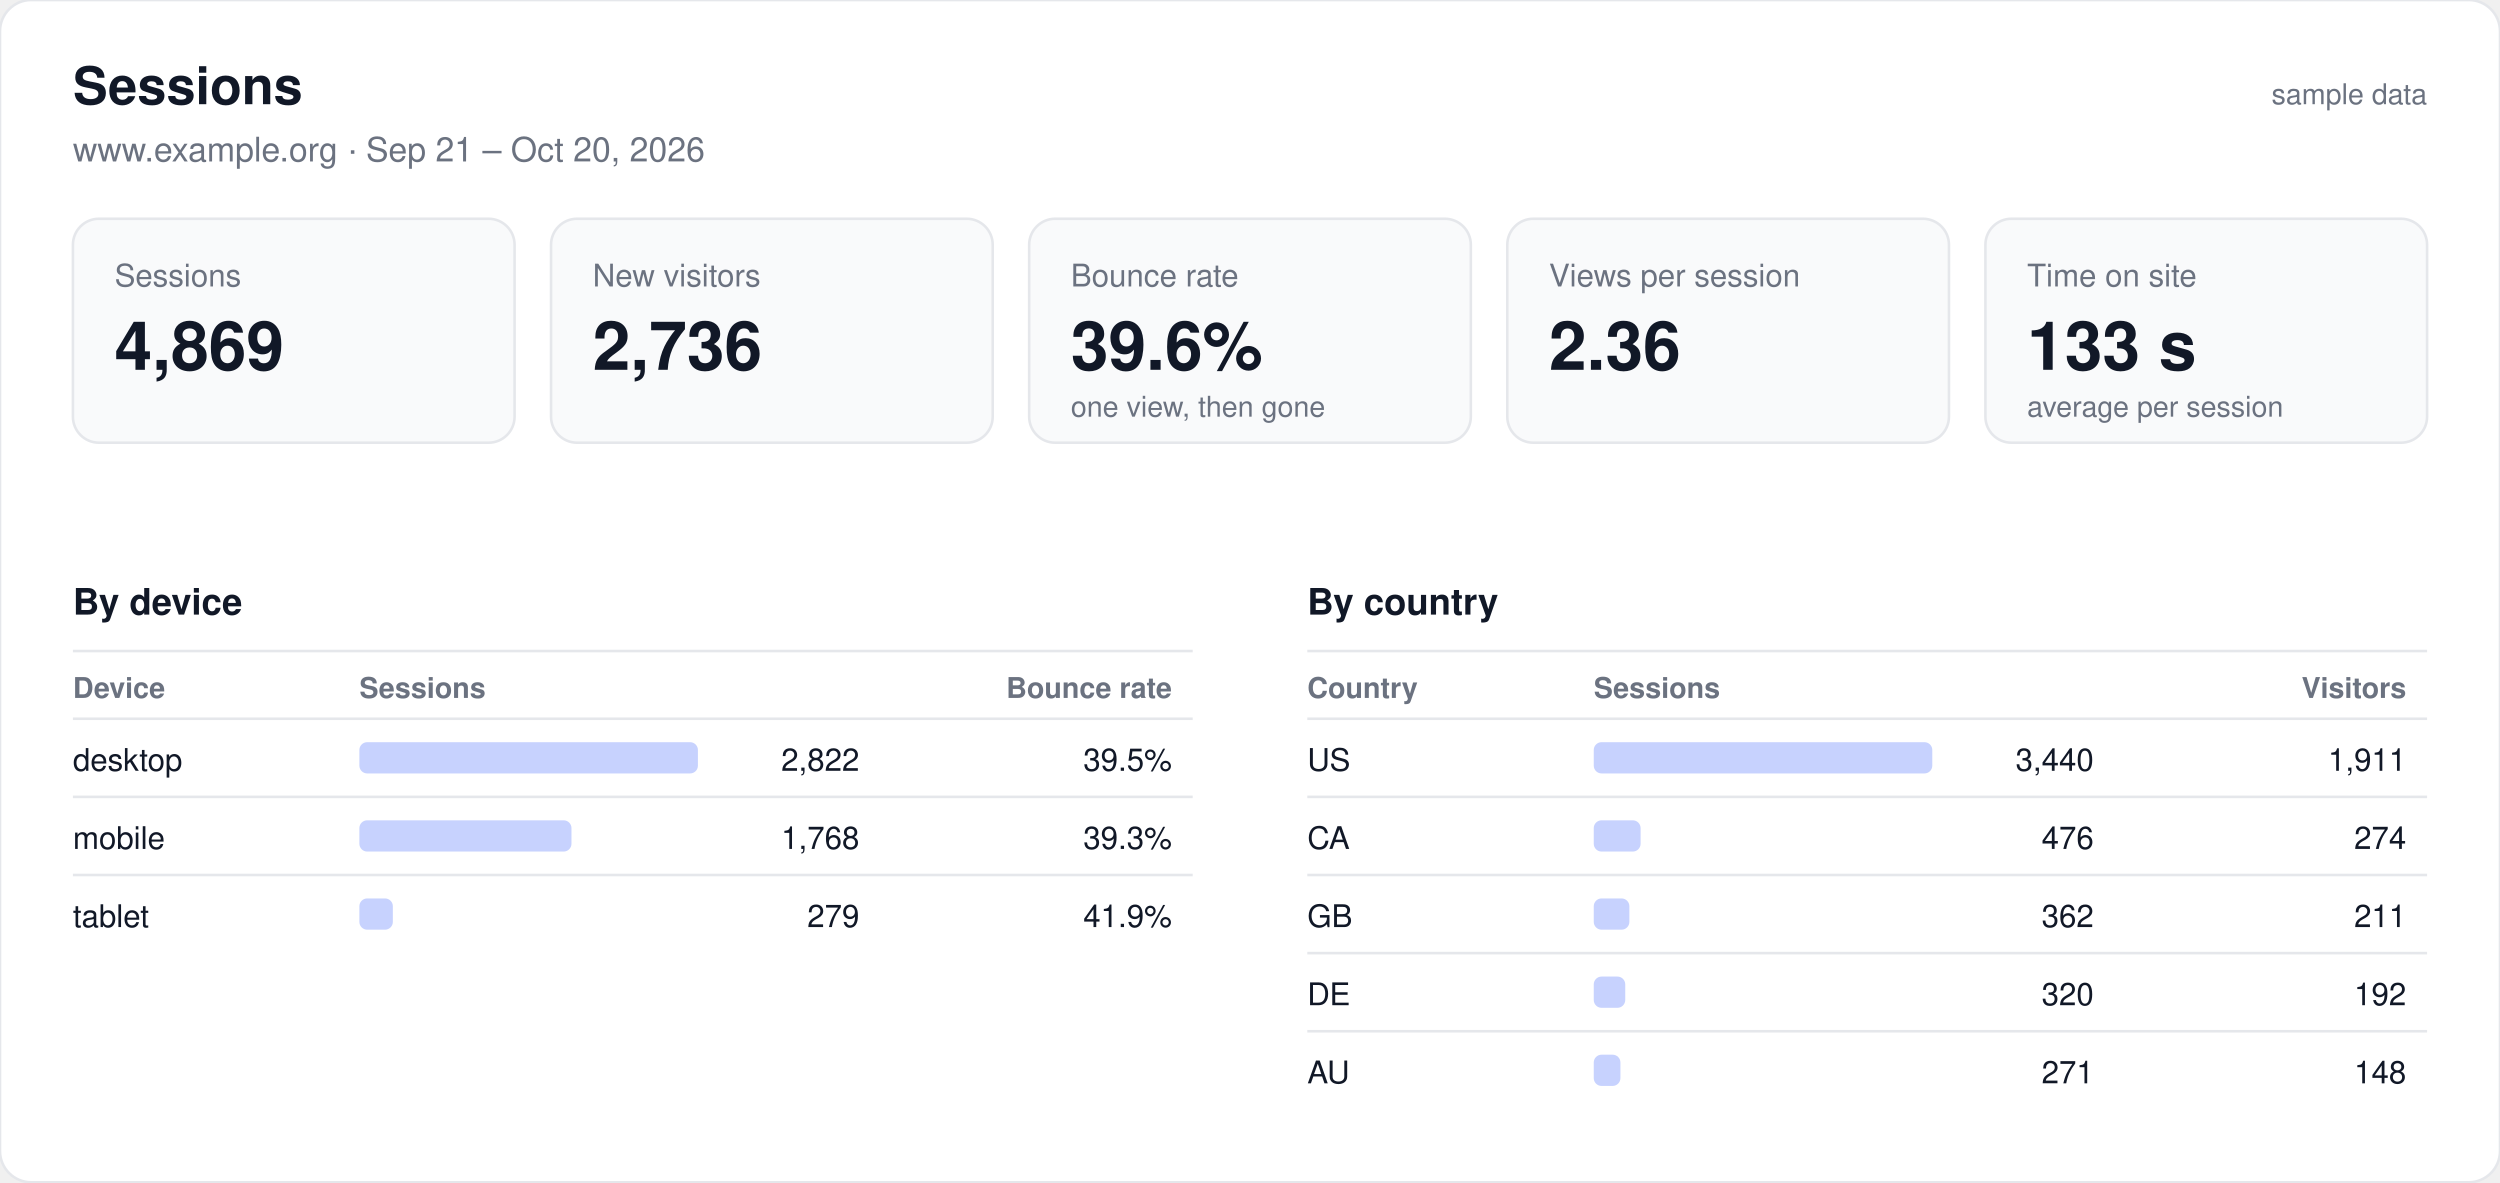
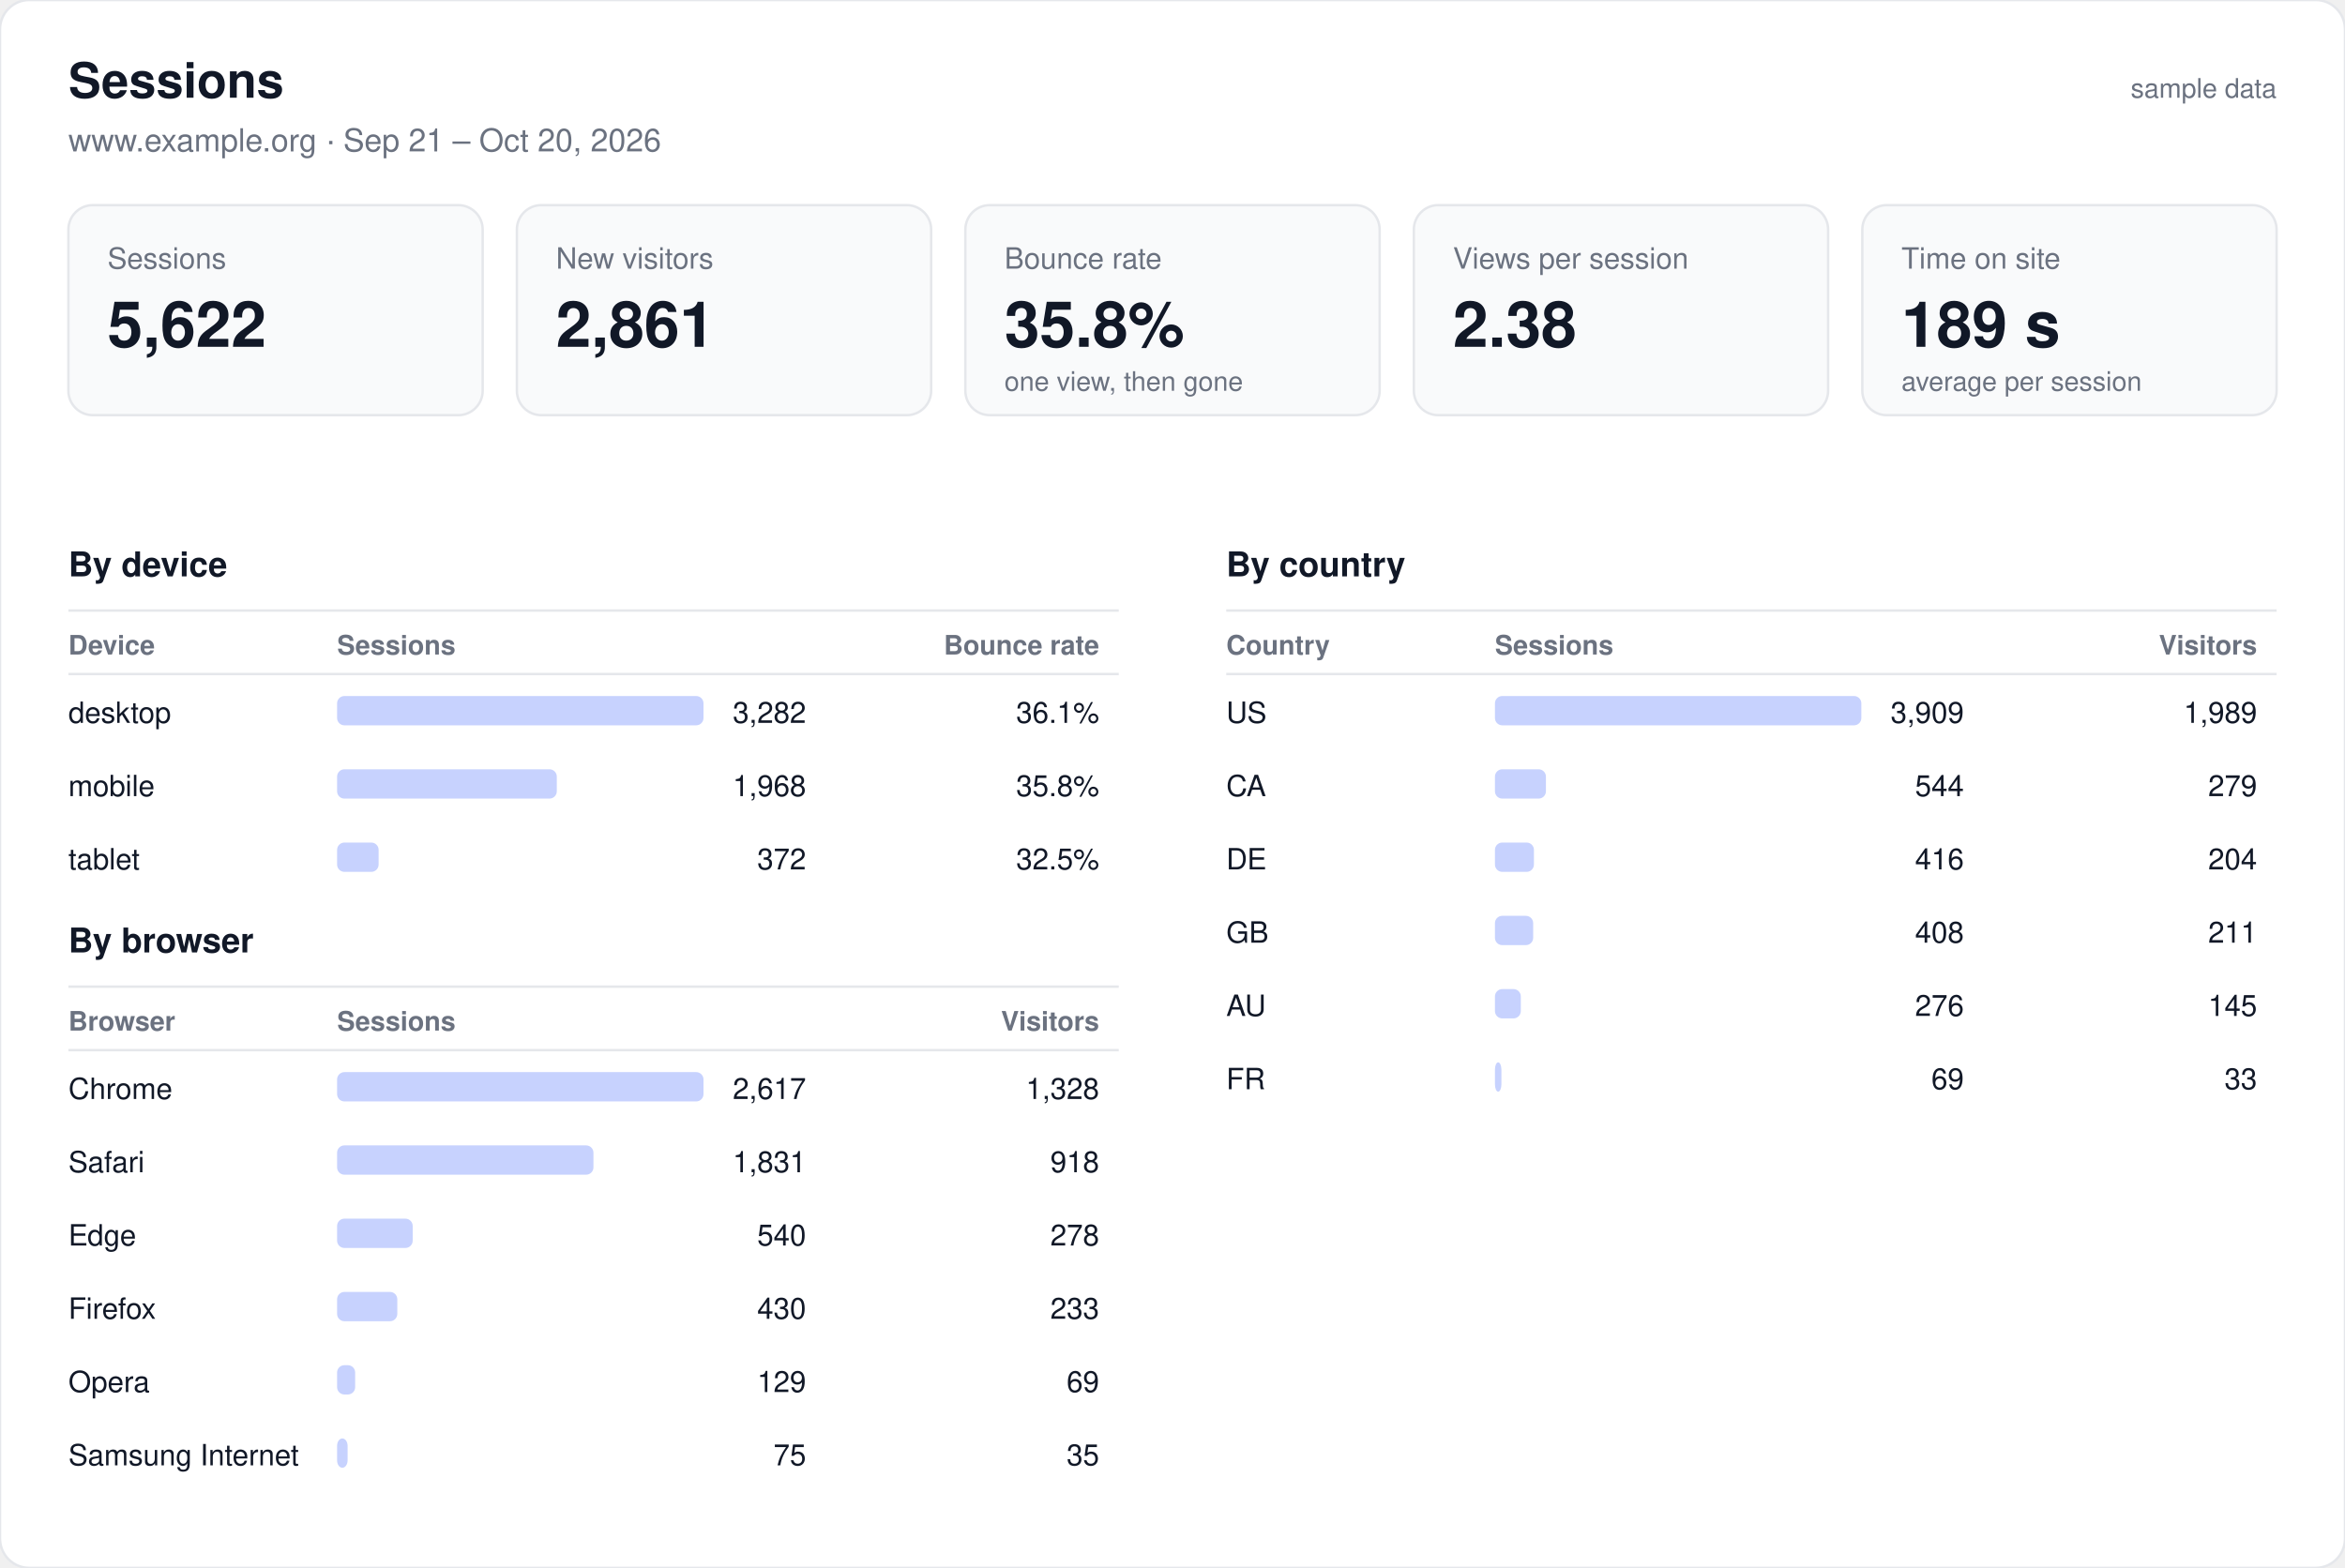
- <svg xmlns="http://www.w3.org/2000/svg" width="960" height="454" viewBox="0 0 960 454" font-family="-apple-system, BlinkMacSystemFont, 'Segoe UI', Helvetica, Arial, sans-serif">
-   <rect width="960" height="454" rx="12" fill="#ffffff" stroke="#e5e7eb" />
+ <svg xmlns="http://www.w3.org/2000/svg" width="960" height="642" viewBox="0 0 960 642" font-family="-apple-system, BlinkMacSystemFont, 'Segoe UI', Helvetica, Arial, sans-serif">
+   <rect width="960" height="642" rx="12" fill="#ffffff" stroke="#e5e7eb" />
  <text x="28" y="40" font-size="20" fill="#111827" font-weight="600" text-anchor="start">Sessions</text>
  <text x="28" y="62" font-size="13" fill="#6b7280" font-weight="400" text-anchor="start">www.example.org · Sep 21 – Oct 20, 2026</text>
  <text x="932" y="40" font-size="11" fill="#6b7280" font-weight="400" text-anchor="end">sample data</text>
  <rect x="28" y="84" width="169.6" height="86" rx="10" fill="#f9fafb" stroke="#e5e7eb" />
  <text x="44" y="110" font-size="12" fill="#6b7280" font-weight="400" text-anchor="start">Sessions</text>
-   <text x="44" y="142" font-size="26" fill="#111827" font-weight="600" text-anchor="start">4,869</text>
+   <text x="44" y="142" font-size="26" fill="#111827" font-weight="600" text-anchor="start">5,622</text>
  <rect x="211.6" y="84" width="169.6" height="86" rx="10" fill="#f9fafb" stroke="#e5e7eb" />
  <text x="227.6" y="110" font-size="12" fill="#6b7280" font-weight="400" text-anchor="start">New visitors</text>
-   <text x="227.6" y="142" font-size="26" fill="#111827" font-weight="600" text-anchor="start">2,736</text>
+   <text x="227.6" y="142" font-size="26" fill="#111827" font-weight="600" text-anchor="start">2,861</text>
  <rect x="395.2" y="84" width="169.6" height="86" rx="10" fill="#f9fafb" stroke="#e5e7eb" />
  <text x="411.2" y="110" font-size="12" fill="#6b7280" font-weight="400" text-anchor="start">Bounce rate</text>
-   <text x="411.2" y="142" font-size="26" fill="#111827" font-weight="600" text-anchor="start">39.6%</text>
+   <text x="411.2" y="142" font-size="26" fill="#111827" font-weight="600" text-anchor="start">35.8%</text>
  <text x="411.2" y="160" font-size="11" fill="#6b7280" font-weight="400" text-anchor="start">one view, then gone</text>
  <rect x="578.8" y="84" width="169.6" height="86" rx="10" fill="#f9fafb" stroke="#e5e7eb" />
  <text x="594.8" y="110" font-size="12" fill="#6b7280" font-weight="400" text-anchor="start">Views per session</text>
-   <text x="594.8" y="142" font-size="26" fill="#111827" font-weight="600" text-anchor="start">2.36</text>
+   <text x="594.8" y="142" font-size="26" fill="#111827" font-weight="600" text-anchor="start">2.38</text>
  <rect x="762.4" y="84" width="169.6" height="86" rx="10" fill="#f9fafb" stroke="#e5e7eb" />
  <text x="778.4" y="110" font-size="12" fill="#6b7280" font-weight="400" text-anchor="start">Time on site</text>
-   <text x="778.4" y="142" font-size="26" fill="#111827" font-weight="600" text-anchor="start">133 s</text>
+   <text x="778.4" y="142" font-size="26" fill="#111827" font-weight="600" text-anchor="start">189 s</text>
  <text x="778.4" y="160" font-size="11" fill="#6b7280" font-weight="400" text-anchor="start">average per session</text>
  <text x="28" y="236" font-size="14" fill="#111827" font-weight="600" text-anchor="start">By device</text>
  <line x1="28" x2="458" y1="250" y2="250" stroke="#e5e7eb" />
  <text x="28" y="268" font-size="11" fill="#6b7280" font-weight="600" text-anchor="start">Device</text>
  <text x="138" y="268" font-size="11" fill="#6b7280" font-weight="600" text-anchor="start">Sessions</text>
  <text x="450" y="268" font-size="11" fill="#6b7280" font-weight="600" text-anchor="end">Bounce rate</text>
  <line x1="28" x2="458" y1="276" y2="276" stroke="#e5e7eb" />
  <text x="28" y="296" font-size="12" fill="#111827" font-weight="400" text-anchor="start">desktop</text>
-   <rect x="138" y="285" width="130" height="12" rx="3" fill="#c7d2fe" />
-   <text x="330" y="296" font-size="12" fill="#111827" font-weight="400" text-anchor="end">2,822</text>
-   <text x="450" y="296" font-size="12" fill="#111827" font-weight="400" text-anchor="end">39.5%</text>
-   <line x1="28" x2="458" y1="306" y2="306" stroke="#e5e7eb" />
+   <rect x="138" y="285" width="150" height="12" rx="3" fill="#c7d2fe" />
+   <text x="330" y="296" font-size="12" fill="#111827" font-weight="400" text-anchor="end">3,282</text>
+   <text x="450" y="296" font-size="12" fill="#111827" font-weight="400" text-anchor="end">36.1%</text>
  <text x="28" y="326" font-size="12" fill="#111827" font-weight="400" text-anchor="start">mobile</text>
-   <rect x="138" y="315" width="81.446" height="12" rx="3" fill="#c7d2fe" />
-   <text x="330" y="326" font-size="12" fill="#111827" font-weight="400" text-anchor="end">1,768</text>
-   <text x="450" y="326" font-size="12" fill="#111827" font-weight="400" text-anchor="end">39.3%</text>
-   <line x1="28" x2="458" y1="336" y2="336" stroke="#e5e7eb" />
+   <rect x="138" y="315" width="89.945" height="12" rx="3" fill="#c7d2fe" />
+   <text x="330" y="326" font-size="12" fill="#111827" font-weight="400" text-anchor="end">1,968</text>
+   <text x="450" y="326" font-size="12" fill="#111827" font-weight="400" text-anchor="end">35.8%</text>
  <text x="28" y="356" font-size="12" fill="#111827" font-weight="400" text-anchor="start">tablet</text>
-   <rect x="138" y="345" width="12.853" height="12" rx="3" fill="#c7d2fe" />
-   <text x="330" y="356" font-size="12" fill="#111827" font-weight="400" text-anchor="end">279</text>
-   <text x="450" y="356" font-size="12" fill="#111827" font-weight="400" text-anchor="end">41.9%</text>
+   <rect x="138" y="345" width="17.002" height="12" rx="3" fill="#c7d2fe" />
+   <text x="330" y="356" font-size="12" fill="#111827" font-weight="400" text-anchor="end">372</text>
+   <text x="450" y="356" font-size="12" fill="#111827" font-weight="400" text-anchor="end">32.5%</text>
+   <text x="28" y="390" font-size="14" fill="#111827" font-weight="600" text-anchor="start">By browser</text>
+   <line x1="28" x2="458" y1="404" y2="404" stroke="#e5e7eb" />
+   <text x="28" y="422" font-size="11" fill="#6b7280" font-weight="600" text-anchor="start">Browser</text>
+   <text x="138" y="422" font-size="11" fill="#6b7280" font-weight="600" text-anchor="start">Sessions</text>
+   <text x="450" y="422" font-size="11" fill="#6b7280" font-weight="600" text-anchor="end">Visitors</text>
+   <line x1="28" x2="458" y1="430" y2="430" stroke="#e5e7eb" />
+   <text x="28" y="450" font-size="12" fill="#111827" font-weight="400" text-anchor="start">Chrome</text>
+   <rect x="138" y="439" width="150" height="12" rx="3" fill="#c7d2fe" />
+   <text x="330" y="450" font-size="12" fill="#111827" font-weight="400" text-anchor="end">2,617</text>
+   <text x="450" y="450" font-size="12" fill="#111827" font-weight="400" text-anchor="end">1,328</text>
+   <text x="28" y="480" font-size="12" fill="#111827" font-weight="400" text-anchor="start">Safari</text>
+   <rect x="138" y="469" width="104.948" height="12" rx="3" fill="#c7d2fe" />
+   <text x="330" y="480" font-size="12" fill="#111827" font-weight="400" text-anchor="end">1,831</text>
+   <text x="450" y="480" font-size="12" fill="#111827" font-weight="400" text-anchor="end">918</text>
+   <text x="28" y="510" font-size="12" fill="#111827" font-weight="400" text-anchor="start">Edge</text>
+   <rect x="138" y="499" width="30.951" height="12" rx="3" fill="#c7d2fe" />
+   <text x="330" y="510" font-size="12" fill="#111827" font-weight="400" text-anchor="end">540</text>
+   <text x="450" y="510" font-size="12" fill="#111827" font-weight="400" text-anchor="end">278</text>
+   <text x="28" y="540" font-size="12" fill="#111827" font-weight="400" text-anchor="start">Firefox</text>
+   <rect x="138" y="529" width="24.647" height="12" rx="3" fill="#c7d2fe" />
+   <text x="330" y="540" font-size="12" fill="#111827" font-weight="400" text-anchor="end">430</text>
+   <text x="450" y="540" font-size="12" fill="#111827" font-weight="400" text-anchor="end">233</text>
+   <text x="28" y="570" font-size="12" fill="#111827" font-weight="400" text-anchor="start">Opera</text>
+   <rect x="138" y="559" width="7.394" height="12" rx="3" fill="#c7d2fe" />
+   <text x="330" y="570" font-size="12" fill="#111827" font-weight="400" text-anchor="end">129</text>
+   <text x="450" y="570" font-size="12" fill="#111827" font-weight="400" text-anchor="end">69</text>
+   <text x="28" y="600" font-size="12" fill="#111827" font-weight="400" text-anchor="start">Samsung Internet</text>
+   <rect x="138" y="589" width="4.299" height="12" rx="3" fill="#c7d2fe" />
+   <text x="330" y="600" font-size="12" fill="#111827" font-weight="400" text-anchor="end">75</text>
+   <text x="450" y="600" font-size="12" fill="#111827" font-weight="400" text-anchor="end">35</text>
  <text x="502" y="236" font-size="14" fill="#111827" font-weight="600" text-anchor="start">By country</text>
  <line x1="502" x2="932" y1="250" y2="250" stroke="#e5e7eb" />
  <text x="502" y="268" font-size="11" fill="#6b7280" font-weight="600" text-anchor="start">Country</text>
  <text x="612" y="268" font-size="11" fill="#6b7280" font-weight="600" text-anchor="start">Sessions</text>
  <text x="924" y="268" font-size="11" fill="#6b7280" font-weight="600" text-anchor="end">Visitors</text>
  <line x1="502" x2="932" y1="276" y2="276" stroke="#e5e7eb" />
  <text x="502" y="296" font-size="12" fill="#111827" font-weight="400" text-anchor="start">US</text>
-   <rect x="612" y="285" width="130" height="12" rx="3" fill="#c7d2fe" />
-   <text x="804" y="296" font-size="12" fill="#111827" font-weight="400" text-anchor="end">3,440</text>
-   <text x="924" y="296" font-size="12" fill="#111827" font-weight="400" text-anchor="end">1,911</text>
-   <line x1="502" x2="932" y1="306" y2="306" stroke="#e5e7eb" />
+   <rect x="612" y="285" width="150" height="12" rx="3" fill="#c7d2fe" />
+   <text x="804" y="296" font-size="12" fill="#111827" font-weight="400" text-anchor="end">3,909</text>
+   <text x="924" y="296" font-size="12" fill="#111827" font-weight="400" text-anchor="end">1,989</text>
  <text x="502" y="326" font-size="12" fill="#111827" font-weight="400" text-anchor="start">CA</text>
-   <rect x="612" y="315" width="17.988" height="12" rx="3" fill="#c7d2fe" />
-   <text x="804" y="326" font-size="12" fill="#111827" font-weight="400" text-anchor="end">476</text>
-   <text x="924" y="326" font-size="12" fill="#111827" font-weight="400" text-anchor="end">274</text>
-   <line x1="502" x2="932" y1="336" y2="336" stroke="#e5e7eb" />
-   <text x="502" y="356" font-size="12" fill="#111827" font-weight="400" text-anchor="start">GB</text>
-   <rect x="612" y="345" width="13.68" height="12" rx="3" fill="#c7d2fe" />
-   <text x="804" y="356" font-size="12" fill="#111827" font-weight="400" text-anchor="end">362</text>
-   <text x="924" y="356" font-size="12" fill="#111827" font-weight="400" text-anchor="end">211</text>
-   <line x1="502" x2="932" y1="366" y2="366" stroke="#e5e7eb" />
-   <text x="502" y="386" font-size="12" fill="#111827" font-weight="400" text-anchor="start">DE</text>
-   <rect x="612" y="375" width="12.093" height="12" rx="3" fill="#c7d2fe" />
-   <text x="804" y="386" font-size="12" fill="#111827" font-weight="400" text-anchor="end">320</text>
-   <text x="924" y="386" font-size="12" fill="#111827" font-weight="400" text-anchor="end">192</text>
-   <line x1="502" x2="932" y1="396" y2="396" stroke="#e5e7eb" />
+   <rect x="612" y="315" width="20.875" height="12" rx="3" fill="#c7d2fe" />
+   <text x="804" y="326" font-size="12" fill="#111827" font-weight="400" text-anchor="end">544</text>
+   <text x="924" y="326" font-size="12" fill="#111827" font-weight="400" text-anchor="end">279</text>
+   <text x="502" y="356" font-size="12" fill="#111827" font-weight="400" text-anchor="start">DE</text>
+   <rect x="612" y="345" width="15.963" height="12" rx="3" fill="#c7d2fe" />
+   <text x="804" y="356" font-size="12" fill="#111827" font-weight="400" text-anchor="end">416</text>
+   <text x="924" y="356" font-size="12" fill="#111827" font-weight="400" text-anchor="end">204</text>
+   <text x="502" y="386" font-size="12" fill="#111827" font-weight="400" text-anchor="start">GB</text>
+   <rect x="612" y="375" width="15.656" height="12" rx="3" fill="#c7d2fe" />
+   <text x="804" y="386" font-size="12" fill="#111827" font-weight="400" text-anchor="end">408</text>
+   <text x="924" y="386" font-size="12" fill="#111827" font-weight="400" text-anchor="end">211</text>
  <text x="502" y="416" font-size="12" fill="#111827" font-weight="400" text-anchor="start">AU</text>
-   <rect x="612" y="405" width="10.241" height="12" rx="3" fill="#c7d2fe" />
-   <text x="804" y="416" font-size="12" fill="#111827" font-weight="400" text-anchor="end">271</text>
-   <text x="924" y="416" font-size="12" fill="#111827" font-weight="400" text-anchor="end">148</text>
+   <rect x="612" y="405" width="10.591" height="12" rx="3" fill="#c7d2fe" />
+   <text x="804" y="416" font-size="12" fill="#111827" font-weight="400" text-anchor="end">276</text>
+   <text x="924" y="416" font-size="12" fill="#111827" font-weight="400" text-anchor="end">145</text>
+   <text x="502" y="446" font-size="12" fill="#111827" font-weight="400" text-anchor="start">FR</text>
+   <rect x="612" y="435" width="2.648" height="12" rx="3" fill="#c7d2fe" />
+   <text x="804" y="446" font-size="12" fill="#111827" font-weight="400" text-anchor="end">69</text>
+   <text x="924" y="446" font-size="12" fill="#111827" font-weight="400" text-anchor="end">33</text>
</svg>
